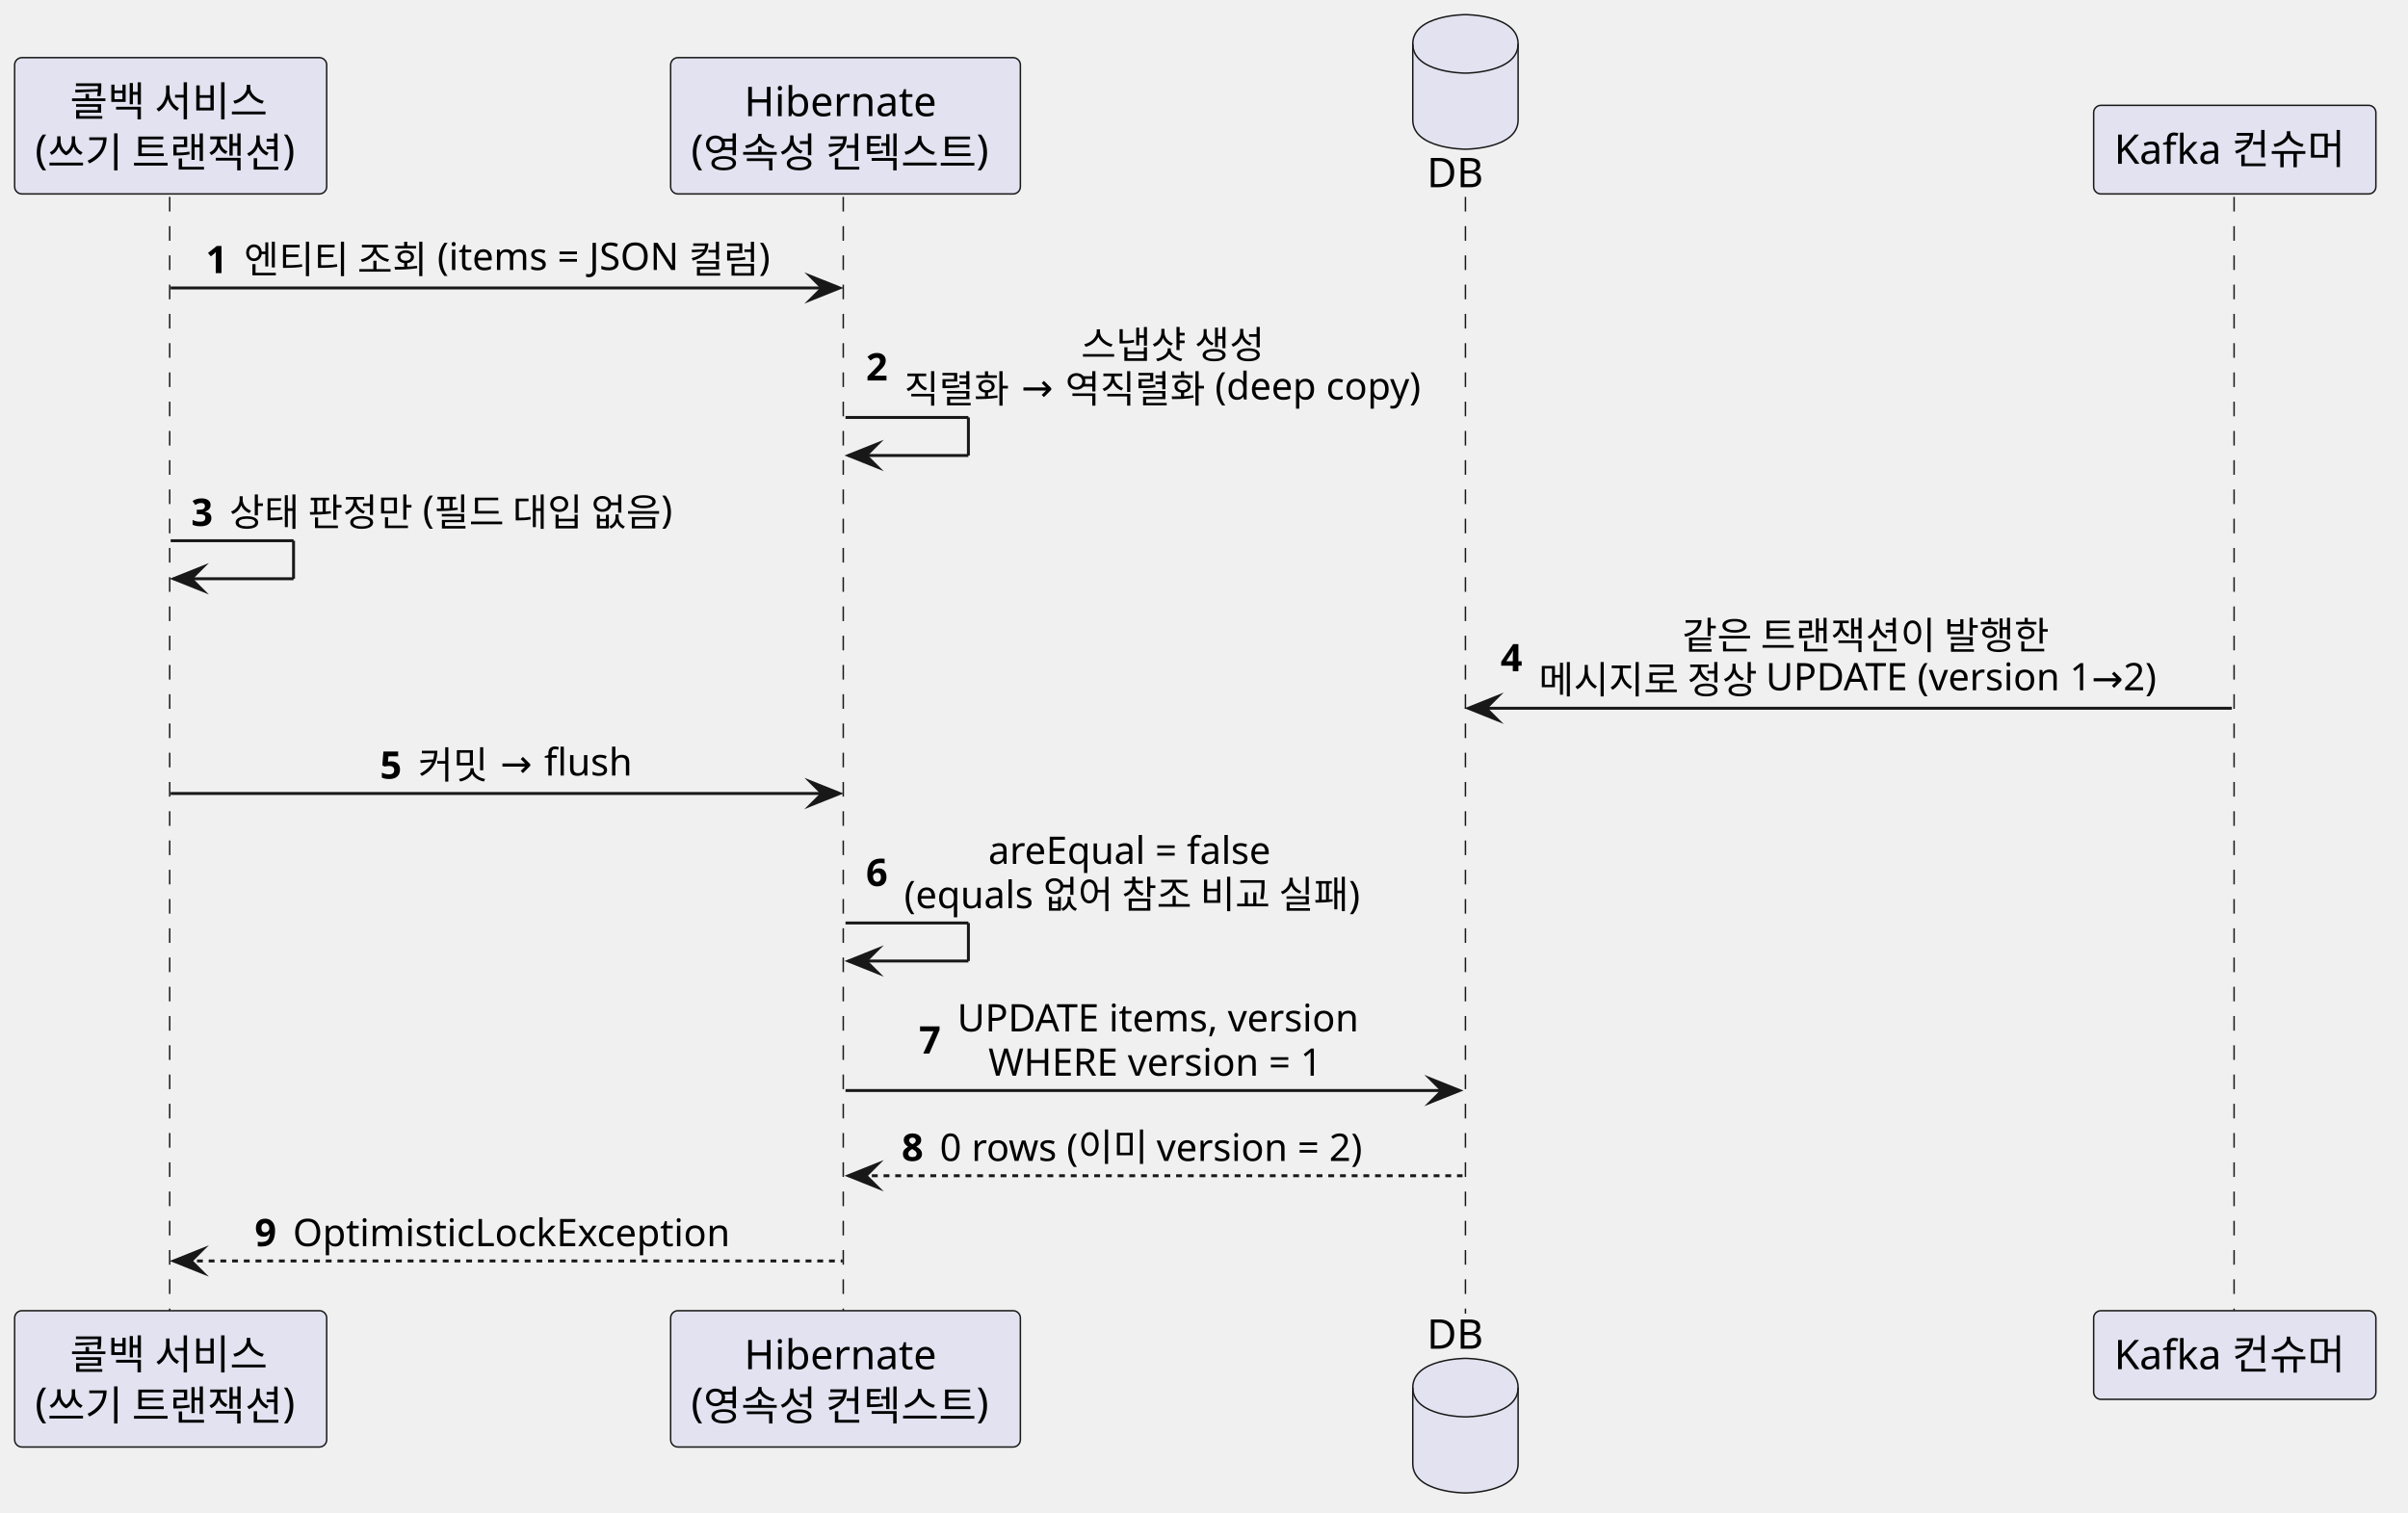
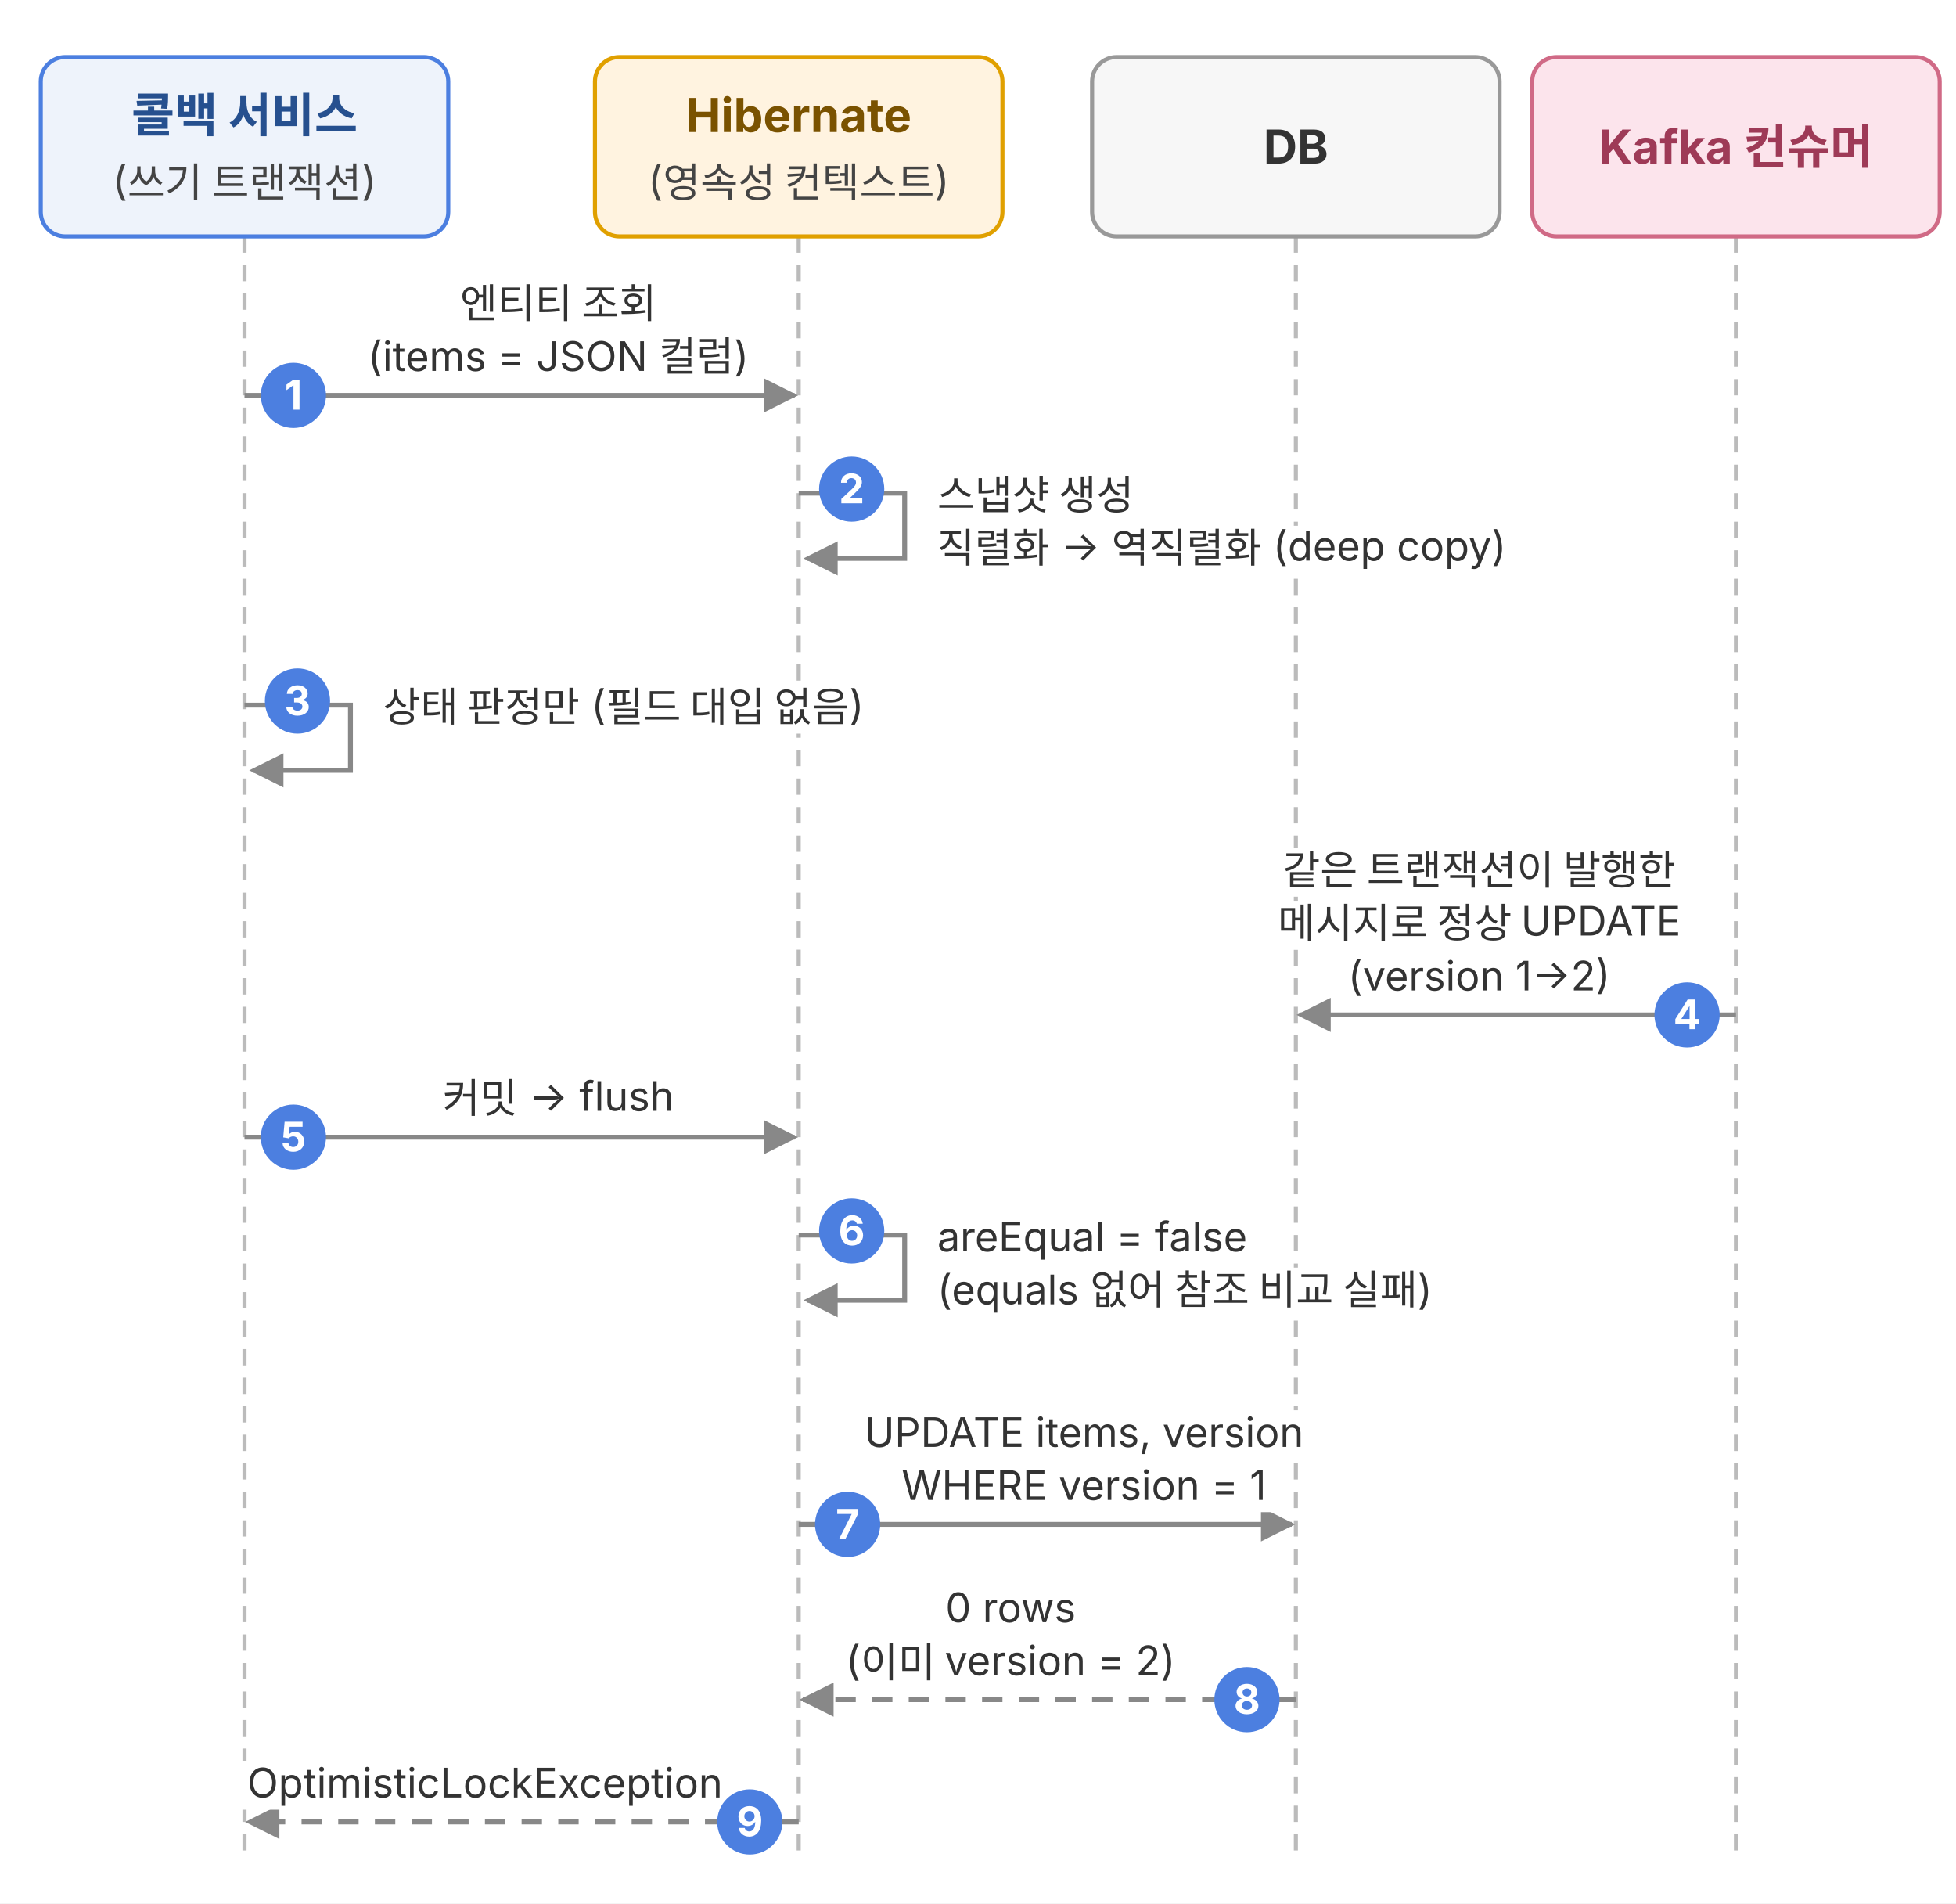
- <svg xmlns="http://www.w3.org/2000/svg" contentStyleType="text/css" data-diagram-type="SEQUENCE" height="517px" preserveAspectRatio="none" style="width:823px;height:517px;background:#FFFFFF;" version="1.1" viewBox="0 0 823 517" width="823px" zoomAndPan="magnify">
-   <defs />
-   <g>
-     <g class="participant-lifeline" data-entity-uid="part1" data-qualified-name="svc" data-source-line="3" id="part1-lifeline">
-       <g>
-         <rect fill="#000000" fill-opacity="0" height="381.727" width="8" x="54.327" y="67.297" />
-         <line style="stroke:#181818;stroke-width:0.5;stroke-dasharray:5,5;" x1="58" x2="58" y1="67.297" y2="449.023" />
-       </g>
-     </g>
-     <g class="participant-lifeline" data-entity-uid="part2" data-qualified-name="hib" data-source-line="4" id="part2-lifeline">
-       <g>
-         <rect fill="#000000" fill-opacity="0" height="381.727" width="8" x="284.977" y="67.297" />
-         <line style="stroke:#181818;stroke-width:0.5;stroke-dasharray:5,5;" x1="288.21" x2="288.21" y1="67.297" y2="449.023" />
-       </g>
-     </g>
-     <g class="participant-lifeline" data-entity-uid="part3" data-qualified-name="db" data-source-line="5" id="part3-lifeline">
-       <g>
-         <rect fill="#000000" fill-opacity="0" height="381.727" width="8" x="496.854" y="67.297" />
-         <line style="stroke:#181818;stroke-width:0.5;stroke-dasharray:5,5;" x1="500.854" x2="500.854" y1="67.297" y2="449.023" />
-       </g>
-     </g>
-     <g class="participant-lifeline" data-entity-uid="part4" data-qualified-name="consumer" data-source-line="6" id="part4-lifeline">
-       <g>
-         <rect fill="#000000" fill-opacity="0" height="381.727" width="8" x="759.793" y="67.297" />
-         <line style="stroke:#181818;stroke-width:0.5;stroke-dasharray:5,5;" x1="763.561" x2="763.561" y1="67.297" y2="449.023" />
-       </g>
-     </g>
-     <g class="participant participant-head" data-entity-uid="part1" data-qualified-name="svc" data-source-line="3" id="part1-head">
-       <rect fill="#E2E2F0" height="46.594" rx="2.5" ry="2.5" style="stroke:#181818;stroke-width:0.5;" width="106.654" x="5" y="19.703" />
-       <text fill="#000000" font-family="sans-serif" font-size="14" lengthAdjust="spacing" textLength="68.85" x="23.902" y="39.698">콜백 서비스</text>
-       <text fill="#000000" font-family="sans-serif" font-size="14" lengthAdjust="spacing" textLength="92.654" x="12" y="55.995">(쓰기 트랜잭션)</text>
-     </g>
-     <g class="participant participant-tail" data-entity-uid="part1" data-qualified-name="svc" data-source-line="3" id="part1-tail">
-       <rect fill="#E2E2F0" height="46.594" rx="2.5" ry="2.5" style="stroke:#181818;stroke-width:0.5;" width="106.654" x="5" y="448.023" />
-       <text fill="#000000" font-family="sans-serif" font-size="14" lengthAdjust="spacing" textLength="68.85" x="23.902" y="468.019">콜백 서비스</text>
-       <text fill="#000000" font-family="sans-serif" font-size="14" lengthAdjust="spacing" textLength="92.654" x="12" y="484.315">(쓰기 트랜잭션)</text>
-     </g>
-     <g class="participant participant-head" data-entity-uid="part2" data-qualified-name="hib" data-source-line="4" id="part2-head">
-       <rect fill="#E2E2F0" height="46.594" rx="2.5" ry="2.5" style="stroke:#181818;stroke-width:0.5;" width="119.534" x="229.21" y="19.703" />
-       <text fill="#000000" font-family="sans-serif" font-size="14" lengthAdjust="spacing" textLength="69.228" x="254.363" y="39.698">Hibernate</text>
-       <text fill="#000000" font-family="sans-serif" font-size="14" lengthAdjust="spacing" textLength="105.534" x="236.21" y="55.995">(영속성 컨텍스트)</text>
-     </g>
-     <g class="participant participant-tail" data-entity-uid="part2" data-qualified-name="hib" data-source-line="4" id="part2-tail">
-       <rect fill="#E2E2F0" height="46.594" rx="2.5" ry="2.5" style="stroke:#181818;stroke-width:0.5;" width="119.534" x="229.21" y="448.023" />
-       <text fill="#000000" font-family="sans-serif" font-size="14" lengthAdjust="spacing" textLength="69.228" x="254.363" y="468.019">Hibernate</text>
-       <text fill="#000000" font-family="sans-serif" font-size="14" lengthAdjust="spacing" textLength="105.534" x="236.21" y="484.315">(영속성 컨텍스트)</text>
-     </g>
-     <g class="participant participant-head" data-entity-uid="part3" data-qualified-name="db" data-source-line="5" id="part3-head">
-       <text fill="#000000" font-family="sans-serif" font-size="14" lengthAdjust="spacing" textLength="20.385" x="487.661" y="63.995">DB</text>
-       <path d="M482.854,15 C482.854,5 500.854,5 500.854,5 C500.854,5 518.854,5 518.854,15 L518.854,41 C518.854,51 500.854,51 500.854,51 C500.854,51 482.854,51 482.854,41 L482.854,15" fill="#E2E2F0" style="stroke:#181818;stroke-width:0.5;" />
-       <path d="M482.854,15 C482.854,25 500.854,25 500.854,25 C500.854,25 518.854,25 518.854,15" fill="none" style="stroke:#181818;stroke-width:0.5;" />
-     </g>
-     <g class="participant participant-tail" data-entity-uid="part3" data-qualified-name="db" data-source-line="5" id="part3-tail">
-       <text fill="#000000" font-family="sans-serif" font-size="14" lengthAdjust="spacing" textLength="20.385" x="487.661" y="461.019">DB</text>
-       <path d="M482.854,474.32 C482.854,464.32 500.854,464.32 500.854,464.32 C500.854,464.32 518.854,464.32 518.854,474.32 L518.854,500.32 C518.854,510.32 500.854,510.32 500.854,510.32 C500.854,510.32 482.854,510.32 482.854,500.32 L482.854,474.32" fill="#E2E2F0" style="stroke:#181818;stroke-width:0.5;" />
-       <path d="M482.854,474.32 C482.854,484.32 500.854,484.32 500.854,484.32 C500.854,484.32 518.854,484.32 518.854,474.32" fill="none" style="stroke:#181818;stroke-width:0.5;" />
-     </g>
-     <g class="participant participant-head" data-entity-uid="part4" data-qualified-name="consumer" data-source-line="6" id="part4-head">
-       <rect fill="#E2E2F0" height="30.297" rx="2.5" ry="2.5" style="stroke:#181818;stroke-width:0.5;" width="96.465" x="715.561" y="36" />
-       <text fill="#000000" font-family="sans-serif" font-size="14" lengthAdjust="spacing" textLength="82.465" x="722.561" y="55.995">Kafka 컨슈머</text>
-     </g>
-     <g class="participant participant-tail" data-entity-uid="part4" data-qualified-name="consumer" data-source-line="6" id="part4-tail">
-       <rect fill="#E2E2F0" height="30.297" rx="2.5" ry="2.5" style="stroke:#181818;stroke-width:0.5;" width="96.465" x="715.561" y="448.023" />
-       <text fill="#000000" font-family="sans-serif" font-size="14" lengthAdjust="spacing" textLength="82.465" x="722.561" y="468.019">Kafka 컨슈머</text>
-     </g>
-     <g class="message" data-entity-1="part1" data-entity-2="part2" data-source-line="8" id="msg1">
-       <polygon fill="#181818" points="276.977,94.43,286.977,98.43,276.977,102.43,280.977,98.43" style="stroke:#181818;stroke-width:1;stroke-linejoin:miter;stroke-miterlimit:10;" />
-       <line style="stroke:#181818;stroke-width:1;" x1="58.327" x2="282.977" y1="98.43" y2="98.43" />
-       <text fill="#000000" font-family="sans-serif" font-size="13" font-weight="700" lengthAdjust="spacing" textLength="9.045" x="70.327" y="93.364">1</text>
-       <text fill="#000000" font-family="sans-serif" font-size="13" lengthAdjust="spacing" textLength="193.604" x="83.372" y="93.364">엔티티 조회 (items = JSON 컬럼)</text>
-     </g>
-     <g class="message" data-entity-1="part2" data-entity-2="part2" data-source-line="9" id="msg2">
-       <line style="stroke:#181818;stroke-width:1;" x1="288.977" x2="330.977" y1="142.695" y2="142.695" />
-       <line style="stroke:#181818;stroke-width:1;" x1="330.977" x2="330.977" y1="142.695" y2="155.695" />
-       <line style="stroke:#181818;stroke-width:1;" x1="289.977" x2="330.977" y1="155.695" y2="155.695" />
-       <polygon fill="#181818" points="299.977,151.695,289.977,155.695,299.977,159.695,295.977,155.695" style="stroke:#181818;stroke-width:1;stroke-linejoin:miter;stroke-miterlimit:10;" />
-       <text fill="#000000" font-family="sans-serif" font-size="13" font-weight="700" lengthAdjust="spacing" textLength="9.045" x="295.977" y="130.063">2</text>
-       <text fill="#000000" font-family="sans-serif" font-size="13" lengthAdjust="spacing" textLength="63.932" x="369.472" y="122.497">스냅샷 생성</text>
-       <text fill="#000000" font-family="sans-serif" font-size="13" lengthAdjust="spacing" textLength="184.832" x="309.022" y="137.629">직렬화 → 역직렬화 (deep copy)</text>
-     </g>
-     <g class="message" data-entity-1="part1" data-entity-2="part1" data-source-line="10" id="msg3">
-       <line style="stroke:#181818;stroke-width:1;" x1="58.327" x2="100.327" y1="184.828" y2="184.828" />
-       <line style="stroke:#181818;stroke-width:1;" x1="100.327" x2="100.327" y1="184.828" y2="197.828" />
-       <line style="stroke:#181818;stroke-width:1;" x1="59.327" x2="100.327" y1="197.828" y2="197.828" />
-       <polygon fill="#181818" points="69.327,193.828,59.327,197.828,69.327,201.828,65.327,197.828" style="stroke:#181818;stroke-width:1;stroke-linejoin:miter;stroke-miterlimit:10;" />
-       <text fill="#000000" font-family="sans-serif" font-size="13" font-weight="700" lengthAdjust="spacing" textLength="9.045" x="65.327" y="179.762">3</text>
-       <text fill="#000000" font-family="sans-serif" font-size="13" lengthAdjust="spacing" textLength="158.233" x="78.372" y="179.762">상태 판정만 (필드 대입 없음)</text>
-     </g>
-     <g class="message" data-entity-1="part4" data-entity-2="part3" data-source-line="11" id="msg4">
-       <polygon fill="#181818" points="511.854,238.094,501.854,242.094,511.854,246.094,507.854,242.094" style="stroke:#181818;stroke-width:1;stroke-linejoin:miter;stroke-miterlimit:10;" />
-       <line style="stroke:#181818;stroke-width:1;" x1="505.854" x2="762.793" y1="242.094" y2="242.094" />
-       <text fill="#000000" font-family="sans-serif" font-size="13" font-weight="700" lengthAdjust="spacing" textLength="9.045" x="512.854" y="229.461">4</text>
-       <text fill="#000000" font-family="sans-serif" font-size="13" lengthAdjust="spacing" textLength="127.865" x="574.914" y="221.895">같은 트랜잭션이 발행한</text>
-       <text fill="#000000" font-family="sans-serif" font-size="13" lengthAdjust="spacing" textLength="225.894" x="525.899" y="237.028">메시지로 정상 UPDATE (version 1→2)</text>
-     </g>
-     <g class="message" data-entity-1="part1" data-entity-2="part2" data-source-line="12" id="msg5">
-       <polygon fill="#181818" points="276.977,267.227,286.977,271.227,276.977,275.227,280.977,271.227" style="stroke:#181818;stroke-width:1;stroke-linejoin:miter;stroke-miterlimit:10;" />
-       <line style="stroke:#181818;stroke-width:1;" x1="58.327" x2="282.977" y1="271.227" y2="271.227" />
-       <text fill="#000000" font-family="sans-serif" font-size="13" font-weight="700" lengthAdjust="spacing" textLength="9.045" x="129.87" y="266.161">5</text>
-       <text fill="#000000" font-family="sans-serif" font-size="13" lengthAdjust="spacing" textLength="74.517" x="142.916" y="266.161">커밋 → flush</text>
-     </g>
-     <g class="message" data-entity-1="part2" data-entity-2="part2" data-source-line="13" id="msg6">
-       <line style="stroke:#181818;stroke-width:1;" x1="288.977" x2="330.977" y1="315.492" y2="315.492" />
-       <line style="stroke:#181818;stroke-width:1;" x1="330.977" x2="330.977" y1="315.492" y2="328.492" />
-       <line style="stroke:#181818;stroke-width:1;" x1="289.977" x2="330.977" y1="328.492" y2="328.492" />
-       <polygon fill="#181818" points="299.977,324.492,289.977,328.492,299.977,332.492,295.977,328.492" style="stroke:#181818;stroke-width:1;stroke-linejoin:miter;stroke-miterlimit:10;" />
-       <text fill="#000000" font-family="sans-serif" font-size="13" font-weight="700" lengthAdjust="spacing" textLength="9.045" x="295.977" y="302.86">6</text>
-       <text fill="#000000" font-family="sans-serif" font-size="13" lengthAdjust="spacing" textLength="107.675" x="337.781" y="295.293">areEqual = false</text>
-       <text fill="#000000" font-family="sans-serif" font-size="13" lengthAdjust="spacing" textLength="165.193" x="309.022" y="310.426">(equals 없어 참조 비교 실패)</text>
-     </g>
-     <g class="message" data-entity-1="part2" data-entity-2="part3" data-source-line="14" id="msg7">
-       <polygon fill="#181818" points="488.854,368.758,498.854,372.758,488.854,376.758,492.854,372.758" style="stroke:#181818;stroke-width:1;stroke-linejoin:miter;stroke-miterlimit:10;" />
-       <line style="stroke:#181818;stroke-width:1;" x1="288.977" x2="494.854" y1="372.758" y2="372.758" />
-       <text fill="#000000" font-family="sans-serif" font-size="13" font-weight="700" lengthAdjust="spacing" textLength="9.045" x="314.109" y="360.125">7</text>
-       <text fill="#000000" font-family="sans-serif" font-size="13" lengthAdjust="spacing" textLength="148.567" x="327.154" y="352.559">UPDATE items, version</text>
-       <text fill="#000000" font-family="sans-serif" font-size="13" lengthAdjust="spacing" textLength="127.264" x="337.806" y="367.692">WHERE version = 1</text>
-     </g>
-     <g class="message" data-entity-1="part3" data-entity-2="part2" data-source-line="15" id="msg8">
-       <polygon fill="#181818" points="299.977,397.891,289.977,401.891,299.977,405.891,295.977,401.891" style="stroke:#181818;stroke-width:1;stroke-linejoin:miter;stroke-miterlimit:10;" />
-       <line style="stroke:#181818;stroke-width:1;stroke-dasharray:2,2;" x1="293.977" x2="499.854" y1="401.891" y2="401.891" />
-       <text fill="#000000" font-family="sans-serif" font-size="13" font-weight="700" lengthAdjust="spacing" textLength="9.045" x="308.154" y="396.825">8</text>
-       <text fill="#000000" font-family="sans-serif" font-size="13" lengthAdjust="spacing" textLength="160.477" x="321.199" y="396.825">0 rows (이미 version = 2)</text>
-     </g>
-     <g class="message" data-entity-1="part2" data-entity-2="part1" data-source-line="16" id="msg9">
-       <polygon fill="#181818" points="69.327,427.023,59.327,431.023,69.327,435.023,65.327,431.023" style="stroke:#181818;stroke-width:1;stroke-linejoin:miter;stroke-miterlimit:10;" />
-       <line style="stroke:#181818;stroke-width:1;stroke-dasharray:2,2;" x1="63.327" x2="287.977" y1="431.023" y2="431.023" />
-       <text fill="#000000" font-family="sans-serif" font-size="13" font-weight="700" lengthAdjust="spacing" textLength="9.045" x="87.041" y="425.957">9</text>
-       <text fill="#000000" font-family="sans-serif" font-size="13" lengthAdjust="spacing" textLength="160.177" x="100.086" y="425.957">OptimisticLockException</text>
-     </g>
-   </g>
+ <svg xmlns="http://www.w3.org/2000/svg" width="480" height="467" viewBox="0 0 480 467" font-family="-apple-system, 'Segoe UI', 'Noto Sans KR', sans-serif">
+   <defs>
+     <marker id="ah" viewBox="0 0 10 10" refX="9" refY="5" markerWidth="7" markerHeight="7" orient="auto-start-reverse">
+       <path d="M0,0 L10,5 L0,10 z" fill="#888" />
+     </marker>
+   </defs>
+   <rect x="0" y="0" width="480" height="467" fill="#FFFFFF" />
+   <line x1="60" y1="58" x2="60" y2="455" stroke="#BBBBBB" stroke-dasharray="4 3" />
+   <rect x="10.0" y="14" width="100" height="44" rx="6" fill="#EEF3FB" stroke="#4C7FE0" />
+   <text x="60.0" y="32.39" font-size="11.5" fill="#26508F" text-anchor="middle" font-weight="bold">콜백 서비스</text>
+   <text x="60.0" y="47.89" font-size="10" fill="#444" text-anchor="middle">(쓰기 트랜잭션)</text>
+   <line x1="196" y1="58" x2="196" y2="455" stroke="#BBBBBB" stroke-dasharray="4 3" />
+   <rect x="146.0" y="14" width="100" height="44" rx="6" fill="#FFF3E0" stroke="#E0A000" />
+   <text x="196.0" y="32.39" font-size="11.5" fill="#7A5200" text-anchor="middle" font-weight="bold">Hibernate</text>
+   <text x="196.0" y="47.89" font-size="10" fill="#444" text-anchor="middle">(영속성 컨텍스트)</text>
+   <line x1="318" y1="58" x2="318" y2="455" stroke="#BBBBBB" stroke-dasharray="4 3" />
+   <rect x="268.0" y="14" width="100" height="44" rx="6" fill="#F7F7F7" stroke="#999999" />
+   <text x="318.0" y="40.14" font-size="11.5" fill="#333" text-anchor="middle" font-weight="bold">DB</text>
+   <line x1="426" y1="58" x2="426" y2="455" stroke="#BBBBBB" stroke-dasharray="4 3" />
+   <rect x="376.0" y="14" width="100" height="44" rx="6" fill="#FCE4EC" stroke="#D06A86" />
+   <text x="426.0" y="40.14" font-size="11.5" fill="#9E3A57" text-anchor="middle" font-weight="bold">Kafka 컨슈머</text>
+   <line x1="60" y1="97" x2="195" y2="97" stroke="#888" stroke-width="1.2" marker-end="url(#ah)" />
+   <rect x="109.8" y="69.0" width="54.5" height="12.0" fill="#FFFFFF" />
+   <text x="137.0" y="78" font-size="10" fill="#333" text-anchor="middle">엔티티 조회</text>
+   <rect x="89.3" y="82.0" width="95.3" height="12.0" fill="#FFFFFF" />
+   <text x="137.0" y="91" font-size="10" fill="#333" text-anchor="middle">(items = JSON 컬럼)</text>
+   <path d="M196,121 L222,121 L222,137 L198,137" fill="none" stroke="#888" stroke-width="1.2" marker-end="url(#ah)" />
+   <rect x="228.0" y="116.0" width="54.5" height="12.0" fill="#FFFFFF" />
+   <text x="230" y="125" font-size="10" fill="#333" text-anchor="start">스냅샷 생성</text>
+   <rect x="228.0" y="129.0" width="142.9" height="12.0" fill="#FFFFFF" />
+   <text x="230" y="138" font-size="10" fill="#333" text-anchor="start">직렬화 → 역직렬화 (deep copy)</text>
+   <path d="M60,173 L86,173 L86,189 L62,189" fill="none" stroke="#888" stroke-width="1.2" marker-end="url(#ah)" />
+   <rect x="92.0" y="168.0" width="126.9" height="12.0" fill="#FFFFFF" />
+   <text x="94" y="177" font-size="10" fill="#333" text-anchor="start">상태 판정만 (필드 대입 없음)</text>
+   <line x1="426" y1="249" x2="319" y2="249" stroke="#888" stroke-width="1.2" marker-end="url(#ah)" />
+   <rect x="310.5" y="208.0" width="105.0" height="12.0" fill="#FFFFFF" />
+   <text x="363.0" y="217" font-size="10" fill="#333" text-anchor="middle">같은 트랜잭션이 발행한</text>
+   <rect x="310.9" y="221.0" width="104.2" height="12.0" fill="#FFFFFF" />
+   <text x="363.0" y="230" font-size="10" fill="#333" text-anchor="middle">메시지로 정상 UPDATE</text>
+   <rect x="327.7" y="234.0" width="70.6" height="12.0" fill="#FFFFFF" />
+   <text x="363.0" y="243" font-size="10" fill="#333" text-anchor="middle">(version 1→2)</text>
+   <line x1="60" y1="279" x2="195" y2="279" stroke="#888" stroke-width="1.2" marker-end="url(#ah)" />
+   <rect x="104.9" y="264.0" width="64.2" height="12.0" fill="#FFFFFF" />
+   <text x="137.0" y="273" font-size="10" fill="#333" text-anchor="middle">커밋 → flush</text>
+   <path d="M196,303 L222,303 L222,319 L198,319" fill="none" stroke="#888" stroke-width="1.2" marker-end="url(#ah)" />
+   <rect x="228.0" y="298.0" width="83.8" height="12.0" fill="#FFFFFF" />
+   <text x="230" y="307" font-size="10" fill="#333" text-anchor="start">areEqual = false</text>
+   <rect x="228.0" y="311.0" width="129.1" height="12.0" fill="#FFFFFF" />
+   <text x="230" y="320" font-size="10" fill="#333" text-anchor="start">(equals 없어 참조 비교 실패)</text>
+   <line x1="196" y1="374" x2="317" y2="374" stroke="#888" stroke-width="1.2" marker-end="url(#ah)" />
+   <rect x="209.8" y="346.0" width="112.5" height="12.0" fill="#FFFFFF" />
+   <text x="266.0" y="355" font-size="10" fill="#333" text-anchor="middle">UPDATE items, version</text>
+   <rect x="220.1" y="359.0" width="91.9" height="12.0" fill="#FFFFFF" />
+   <text x="266.0" y="368" font-size="10" fill="#333" text-anchor="middle">WHERE version = 1</text>
+   <line x1="318" y1="417" x2="197" y2="417" stroke="#888" stroke-width="1.2" stroke-dasharray="5 4" marker-end="url(#ah)" />
+   <rect x="230.4" y="389.0" width="35.2" height="12.0" fill="#FFFFFF" />
+   <text x="248.0" y="398" font-size="10" fill="#333" text-anchor="middle">0 rows</text>
+   <rect x="204.8" y="402.0" width="86.3" height="12.0" fill="#FFFFFF" />
+   <text x="248.0" y="411" font-size="10" fill="#333" text-anchor="middle">(이미 version = 2)</text>
+   <line x1="196" y1="447" x2="61" y2="447" stroke="#888" stroke-width="1.2" stroke-dasharray="5 4" marker-end="url(#ah)" />
+   <rect x="56.9" y="432.0" width="124.1" height="12.0" fill="#FFFFFF" />
+   <text x="119.0" y="441" font-size="10" fill="#333" text-anchor="middle">OptimisticLockException</text>
+   <circle cx="72" cy="97" r="8" fill="#4C7FE0" />
+   <text x="72" y="100.5" font-size="10" fill="#FFFFFF" text-anchor="middle" font-weight="bold">1</text>
+   <circle cx="209" cy="120" r="8" fill="#4C7FE0" />
+   <text x="209" y="123.5" font-size="10" fill="#FFFFFF" text-anchor="middle" font-weight="bold">2</text>
+   <circle cx="73" cy="172" r="8" fill="#4C7FE0" />
+   <text x="73" y="175.5" font-size="10" fill="#FFFFFF" text-anchor="middle" font-weight="bold">3</text>
+   <circle cx="414" cy="249" r="8" fill="#4C7FE0" />
+   <text x="414" y="252.5" font-size="10" fill="#FFFFFF" text-anchor="middle" font-weight="bold">4</text>
+   <circle cx="72" cy="279" r="8" fill="#4C7FE0" />
+   <text x="72" y="282.5" font-size="10" fill="#FFFFFF" text-anchor="middle" font-weight="bold">5</text>
+   <circle cx="209" cy="302" r="8" fill="#4C7FE0" />
+   <text x="209" y="305.5" font-size="10" fill="#FFFFFF" text-anchor="middle" font-weight="bold">6</text>
+   <circle cx="208" cy="374" r="8" fill="#4C7FE0" />
+   <text x="208" y="377.5" font-size="10" fill="#FFFFFF" text-anchor="middle" font-weight="bold">7</text>
+   <circle cx="306" cy="417" r="8" fill="#4C7FE0" />
+   <text x="306" y="420.5" font-size="10" fill="#FFFFFF" text-anchor="middle" font-weight="bold">8</text>
+   <circle cx="184" cy="447" r="8" fill="#4C7FE0" />
+   <text x="184" y="450.5" font-size="10" fill="#FFFFFF" text-anchor="middle" font-weight="bold">9</text>
</svg>
